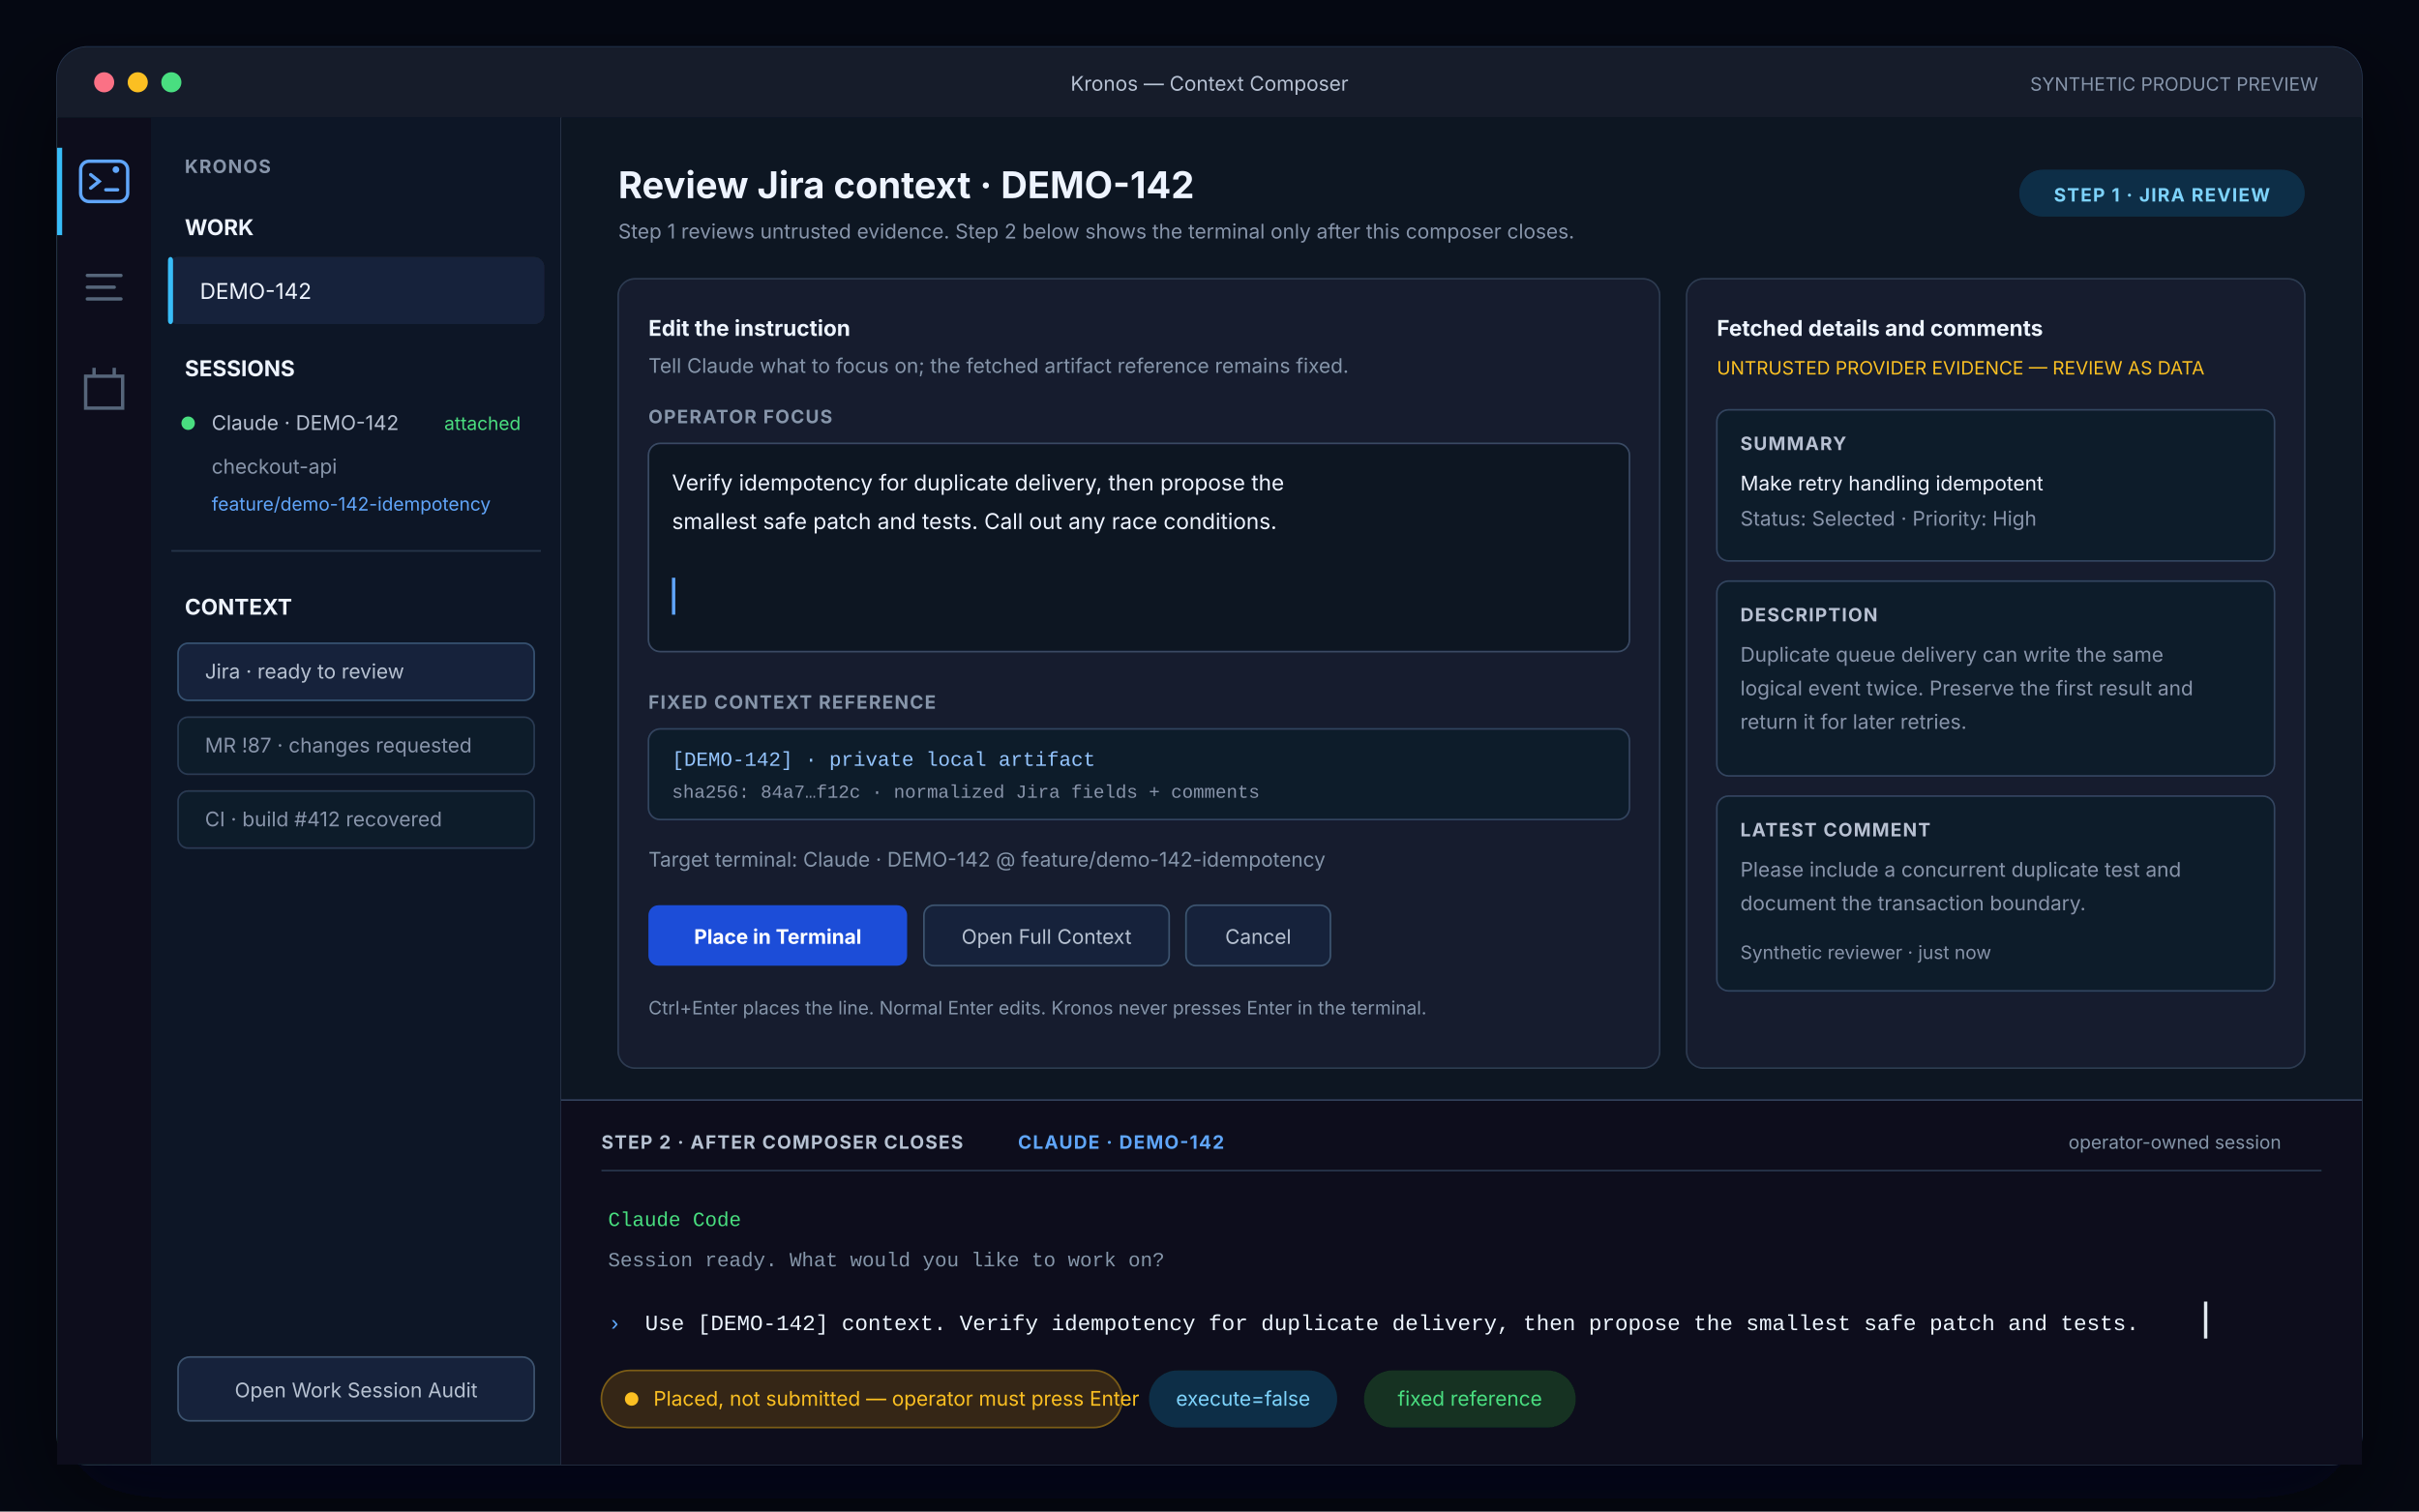
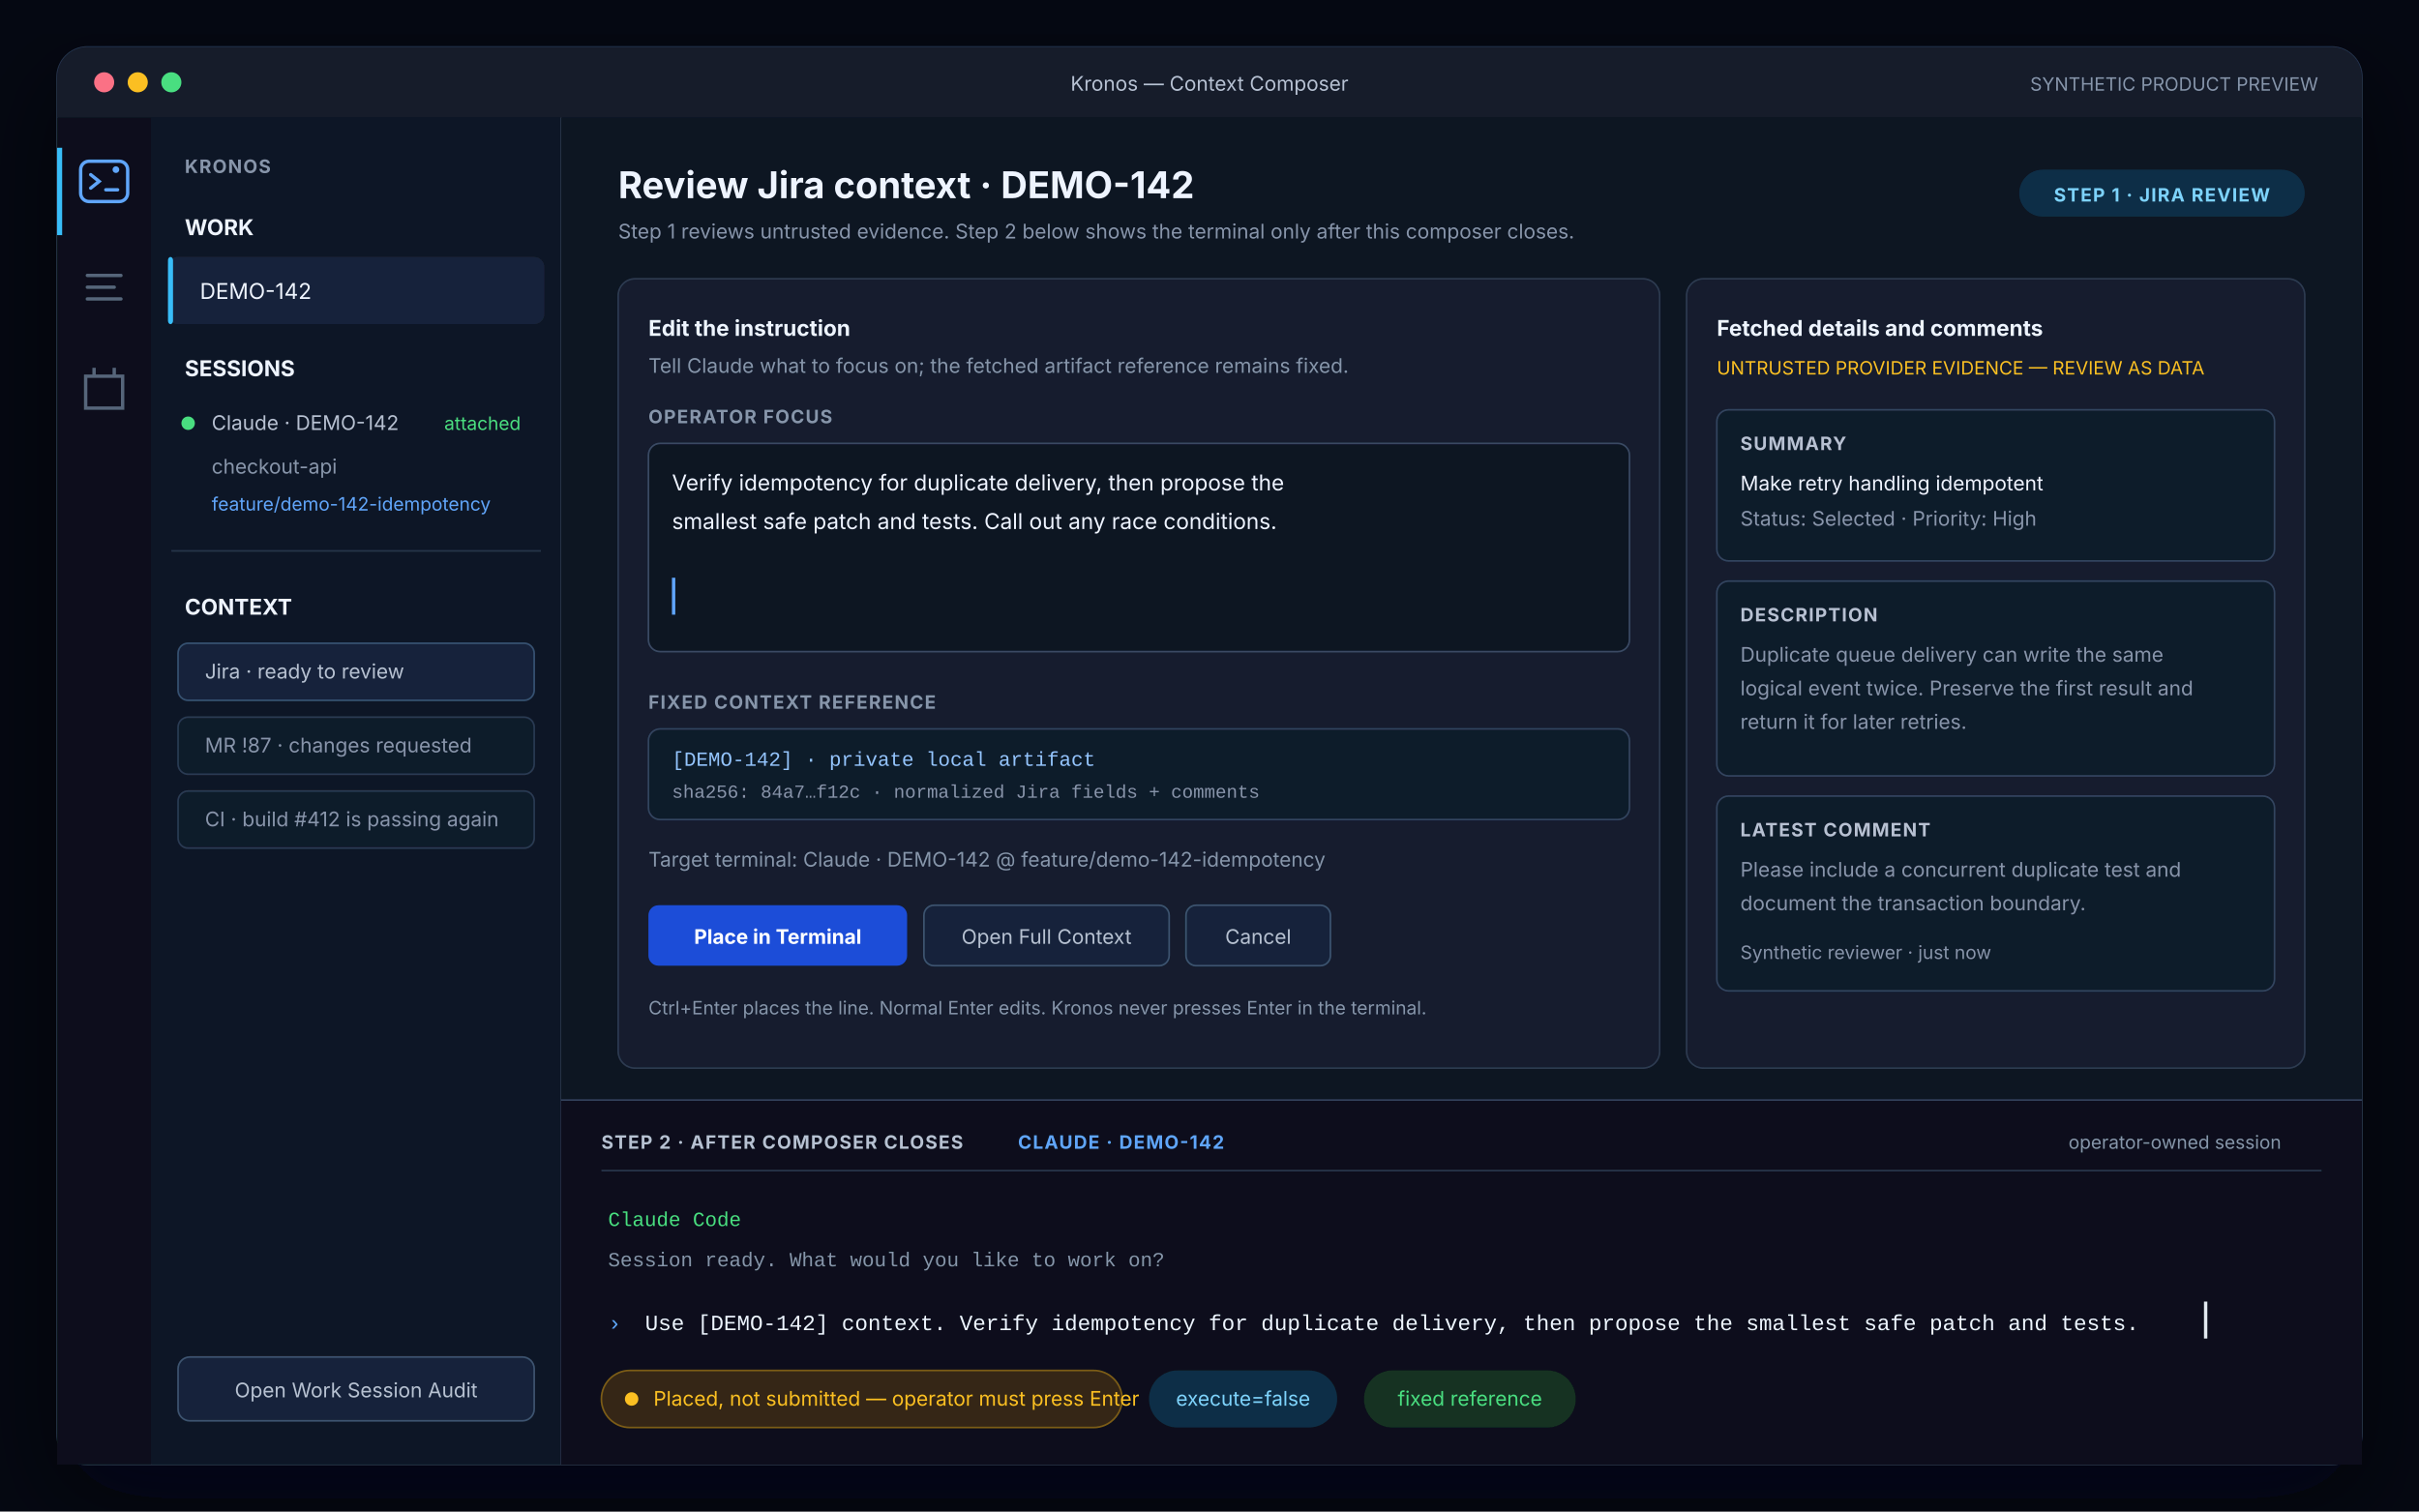
<svg xmlns="http://www.w3.org/2000/svg" viewBox="0 0 1440 900" role="img" aria-labelledby="title desc">
  <defs>
    <linearGradient id="window" x1="0" y1="0" x2="1440" y2="900" gradientUnits="userSpaceOnUse">
      <stop stop-color="#111827" />
      <stop offset="1" stop-color="#070b14" />
    </linearGradient>
    <filter id="shadow" x="-20%" y="-20%" width="140%" height="140%">
      <feDropShadow dx="0" dy="20" stdDeviation="30" flood-color="#020617" flood-opacity=".55" />
    </filter>
    <style>
      text { font-family: Inter, -apple-system, BlinkMacSystemFont, "Segoe UI", sans-serif; }
      .mono { font-family: "SFMono-Regular", Consolas, "Liberation Mono", monospace; }
      .muted { fill: #8795aa; }
      .soft { fill: #b7c1d2; }
      .strong { fill: #eef4ff; }
      .tiny { font-size: 11px; }
      .small { font-size: 12px; }
      .body { font-size: 13px; }
      .label { font-size: 11px; font-weight: 700; letter-spacing: .7px; }
      .heading { font-size: 22px; font-weight: 650; }
      .card { fill: #121c2d; stroke: #2d3a50; stroke-width: 1; }
      .field { fill: #0c1423; stroke: #3a4a63; stroke-width: 1; }
      .button { fill: #16243a; stroke: #3c536f; stroke-width: 1; }
    </style>
  </defs>
  <rect width="1440" height="900" fill="#050812" />
  <g filter="url(#shadow)">
    <rect x="34" y="28" width="1372" height="844" rx="18" fill="url(#window)" stroke="#26344c" />
    <rect x="34" y="28" width="1372" height="42" rx="18" fill="#121a2a" />
    <path d="M34 52h1372v18H34z" fill="#121a2a" />
    <circle cx="62" cy="49" r="6" fill="#fb7185" />
    <circle cx="82" cy="49" r="6" fill="#fbbf24" />
    <circle cx="102" cy="49" r="6" fill="#4ade80" />
    <text x="720" y="54" text-anchor="middle" class="small soft">Kronos — Context Composer</text>
    <text x="1380" y="54" text-anchor="end" class="tiny muted">SYNTHETIC PRODUCT PREVIEW</text>
    <rect x="34" y="70" width="56" height="802" fill="#0b111e" />
    <rect x="34" y="88" width="3" height="52" fill="#38bdf8" />
    <rect x="48" y="96" width="28" height="24" rx="5" fill="none" stroke="#60a5fa" stroke-width="2" />
    <path d="m54 104 5 4-5 4M63 113h7" fill="none" stroke="#60a5fa" stroke-width="2" stroke-linecap="round" />
    <circle cx="69" cy="101" r="2" fill="#60a5fa" />
    <path d="M52 164h20M52 171h16M52 178h20" stroke="#56657a" stroke-width="2" stroke-linecap="round" />
    <path d="M51 224h22v19H51zM56 219v5M68 219v5" fill="none" stroke="#56657a" stroke-width="2" />
    <rect x="90" y="70" width="244" height="802" fill="#0f1726" />
    <path d="M334 70v802" stroke="#29364a" />
    <text x="110" y="103" class="label muted">KRONOS</text>
    <text x="110" y="140" class="body strong" font-weight="650">WORK</text>
    <rect x="100" y="153" width="224" height="40" rx="6" fill="#19243a" />
    <rect x="100" y="153" width="3" height="40" rx="2" fill="#38bdf8" />
    <text x="119" y="178" class="body strong">DEMO-142</text>
    <text x="110" y="224" class="body strong" font-weight="650">SESSIONS</text>
    <circle cx="112" cy="252" r="4" fill="#4ade80" />
    <text x="126" y="256" class="small soft">Claude · DEMO-142</text>
    <text x="310" y="256" text-anchor="end" class="tiny" fill="#4ade80">attached</text>
    <text x="126" y="282" class="small muted">checkout-api</text>
    <text x="126" y="304" class="tiny" fill="#60a5fa">feature/demo-142-idempotency</text>
    <path d="M102 328h220" stroke="#26344a" />
    <text x="110" y="366" class="body strong" font-weight="650">CONTEXT</text>
    <rect x="106" y="383" width="212" height="34" rx="6" fill="#17243a" stroke="#365171" />
    <text x="122" y="404" class="small soft">Jira · ready to review</text>
    <rect x="106" y="427" width="212" height="34" rx="6" fill="#101a2b" stroke="#293a52" />
    <text x="122" y="448" class="small muted">MR !87 · changes requested</text>
    <rect x="106" y="471" width="212" height="34" rx="6" fill="#101a2b" stroke="#293a52" />
-     <text x="122" y="492" class="small muted">CI · build #412 recovered</text>
+     <text x="122" y="492" class="small muted">CI · build #412 is passing again</text>
    <rect x="106" y="808" width="212" height="38" rx="7" class="button" />
    <text x="212" y="832" text-anchor="middle" class="small soft">Open Work Session Audit</text>
    <g transform="translate(334 70)">
      <rect width="1072" height="802" fill="#0c1321" />
      <text x="34" y="48" class="heading strong">Review Jira context · DEMO-142</text>
      <text x="34" y="72" class="small muted">Step 1 reviews untrusted evidence. Step 2 below shows the terminal only after this composer closes.</text>
      <rect x="868" y="31" width="170" height="28" rx="14" fill="#102f46" />
      <text x="953" y="50" text-anchor="middle" class="label" fill="#7dd3fc">STEP 1 · JIRA REVIEW</text>
      <g transform="translate(34 96)">
        <rect width="620" height="470" rx="10" class="card" />
        <text x="18" y="34" class="body strong" font-weight="650">Edit the instruction</text>
        <text x="18" y="56" class="small muted">Tell Claude what to focus on; the fetched artifact reference remains fixed.</text>
        <text x="18" y="86" class="label muted">OPERATOR FOCUS</text>
        <rect x="18" y="98" width="584" height="124" rx="7" class="field" />
        <text x="32" y="126" class="body strong">Verify idempotency for duplicate delivery, then propose the</text>
        <text x="32" y="149" class="body strong">smallest safe patch and tests. Call out any race conditions.</text>
        <rect x="32" y="178" width="2" height="22" fill="#60a5fa" />
        <text x="18" y="256" class="label muted">FIXED CONTEXT REFERENCE</text>
        <rect x="18" y="268" width="584" height="54" rx="7" fill="#101a2a" stroke="#33445e" />
        <text x="32" y="290" class="small mono" fill="#93c5fd">[DEMO-142] · private local artifact</text>
        <text x="32" y="309" class="tiny mono muted">sha256: 84a7…f12c · normalized Jira fields + comments</text>
        <text x="18" y="350" class="small muted">Target terminal: Claude · DEMO-142 @ feature/demo-142-idempotency</text>
        <rect x="18" y="373" width="154" height="36" rx="6" fill="#1d4ed8" />
        <text x="95" y="396" text-anchor="middle" class="small" fill="#fff" font-weight="650">Place in Terminal</text>
        <rect x="182" y="373" width="146" height="36" rx="6" class="button" />
        <text x="255" y="396" text-anchor="middle" class="small soft">Open Full Context</text>
        <rect x="338" y="373" width="86" height="36" rx="6" class="button" />
        <text x="381" y="396" text-anchor="middle" class="small soft">Cancel</text>
        <text x="18" y="438" class="tiny muted">Ctrl+Enter places the line. Normal Enter edits. Kronos never presses Enter in the terminal.</text>
      </g>
      <g transform="translate(670 96)">
        <rect width="368" height="470" rx="10" class="card" />
        <text x="18" y="34" class="body strong" font-weight="650">Fetched details and comments</text>
        <text x="18" y="57" class="tiny" fill="#fbbf24">UNTRUSTED PROVIDER EVIDENCE — REVIEW AS DATA</text>
        <rect x="18" y="78" width="332" height="90" rx="7" fill="#101a2a" stroke="#33445e" />
        <text x="32" y="102" class="label soft">SUMMARY</text>
        <text x="32" y="126" class="small strong">Make retry handling idempotent</text>
        <text x="32" y="147" class="small muted">Status: Selected · Priority: High</text>
        <rect x="18" y="180" width="332" height="116" rx="7" fill="#101a2a" stroke="#33445e" />
        <text x="32" y="204" class="label soft">DESCRIPTION</text>
        <text x="32" y="228" class="small muted">Duplicate queue delivery can write the same</text>
        <text x="32" y="248" class="small muted">logical event twice. Preserve the first result and</text>
        <text x="32" y="268" class="small muted">return it for later retries.</text>
        <rect x="18" y="308" width="332" height="116" rx="7" fill="#101a2a" stroke="#33445e" />
        <text x="32" y="332" class="label soft">LATEST COMMENT</text>
        <text x="32" y="356" class="small muted">Please include a concurrent duplicate test and</text>
        <text x="32" y="376" class="small muted">document the transaction boundary.</text>
        <text x="32" y="405" class="tiny muted">Synthetic reviewer · just now</text>
      </g>
      <g transform="translate(0 585)">
        <rect width="1072" height="217" fill="#090f1a" />
        <path d="M0 0h1072" stroke="#30405a" />
        <text x="24" y="29" class="label soft">STEP 2 · AFTER COMPOSER CLOSES</text>
        <text x="272" y="29" class="label" fill="#60a5fa">CLAUDE · DEMO-142</text>
        <text x="1024" y="29" text-anchor="end" class="tiny muted">operator-owned session</text>
        <path d="M24 42h1024" stroke="#26344a" />
        <text x="28" y="75" class="small mono" fill="#4ade80">Claude Code</text>
        <text x="28" y="99" class="small mono muted">Session ready. What would you like to work on?</text>
        <text x="28" y="137" class="body mono" fill="#60a5fa">›</text>
        <text x="50" y="137" class="body mono strong">Use [DEMO-142] context. Verify idempotency for duplicate delivery, then propose the smallest safe patch and tests.</text>
        <rect x="978" y="120" width="2" height="22" fill="#e2e8f0" />
        <rect x="24" y="161" width="310" height="34" rx="17" fill="#352812" stroke="#7c5b19" />
        <circle cx="42" cy="178" r="4" fill="#fbbf24" />
        <text x="55" y="182" class="small" fill="#fbbf24">Placed, not submitted — operator must press Enter</text>
        <rect x="350" y="161" width="112" height="34" rx="17" fill="#102f46" />
        <text x="406" y="182" text-anchor="middle" class="small" fill="#7dd3fc">execute=false</text>
        <rect x="478" y="161" width="126" height="34" rx="17" fill="#153322" />
        <text x="541" y="182" text-anchor="middle" class="small" fill="#4ade80">fixed reference</text>
      </g>
    </g>
  </g>
</svg>
